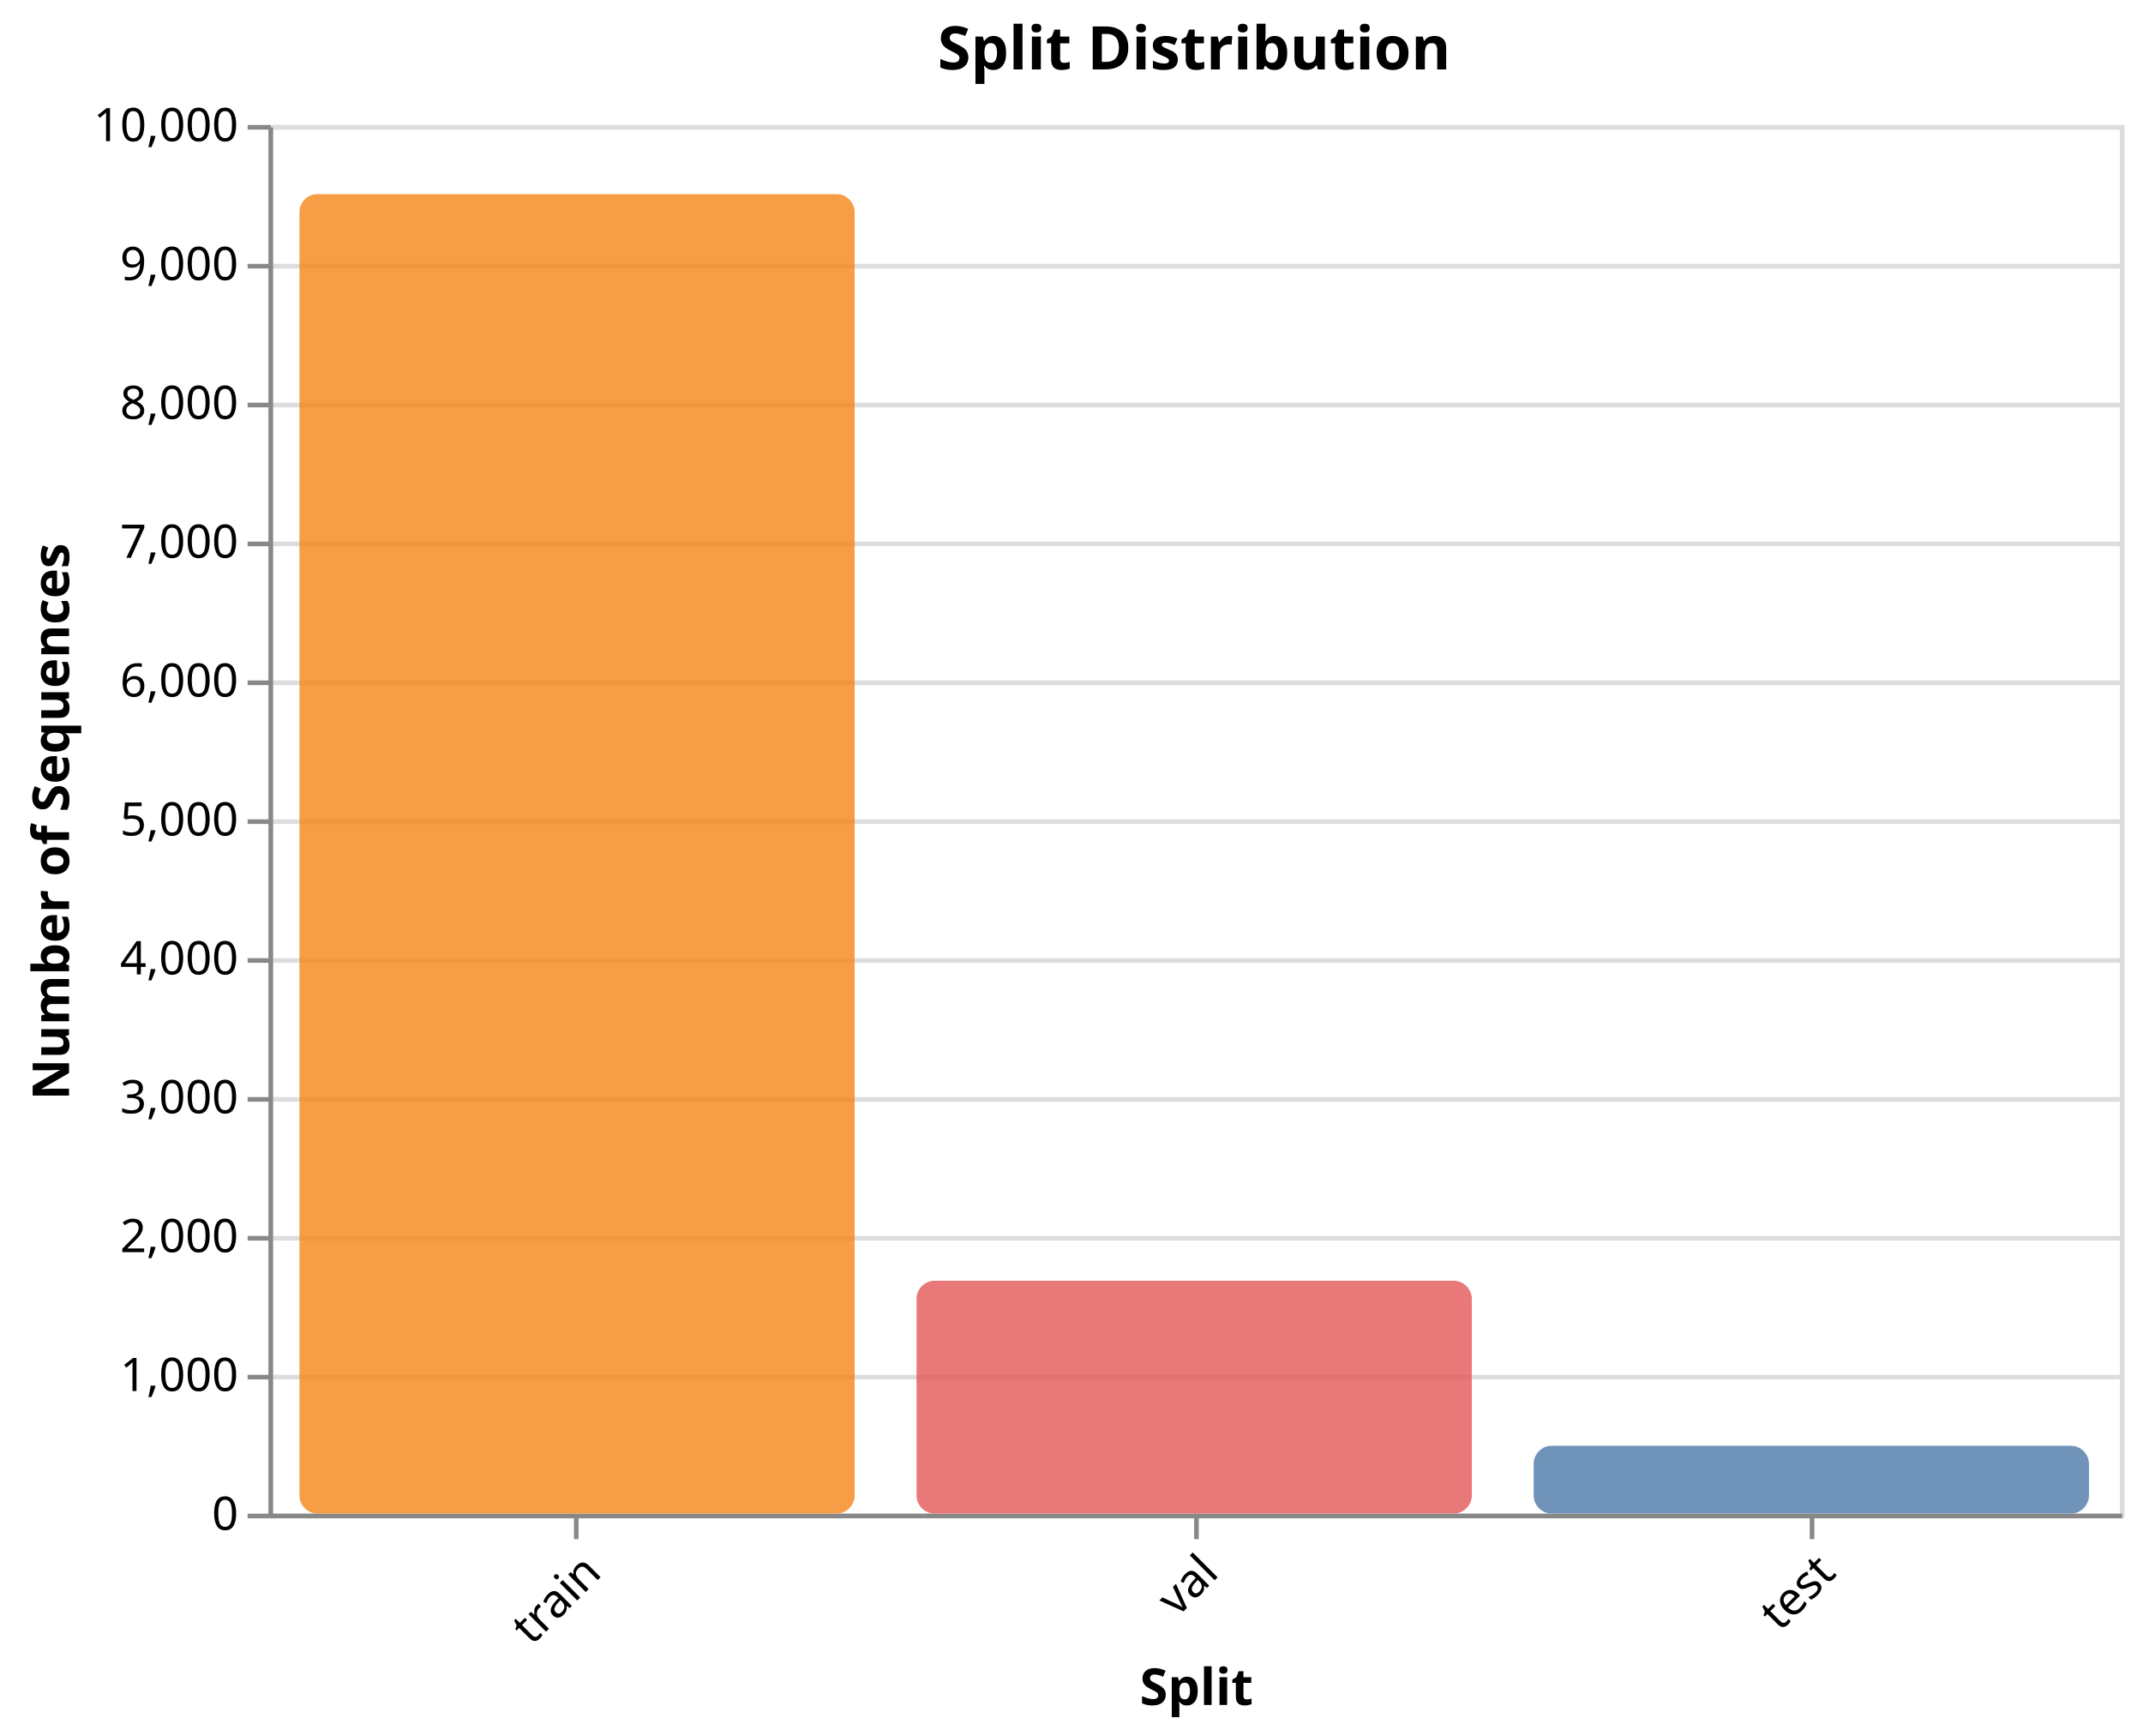
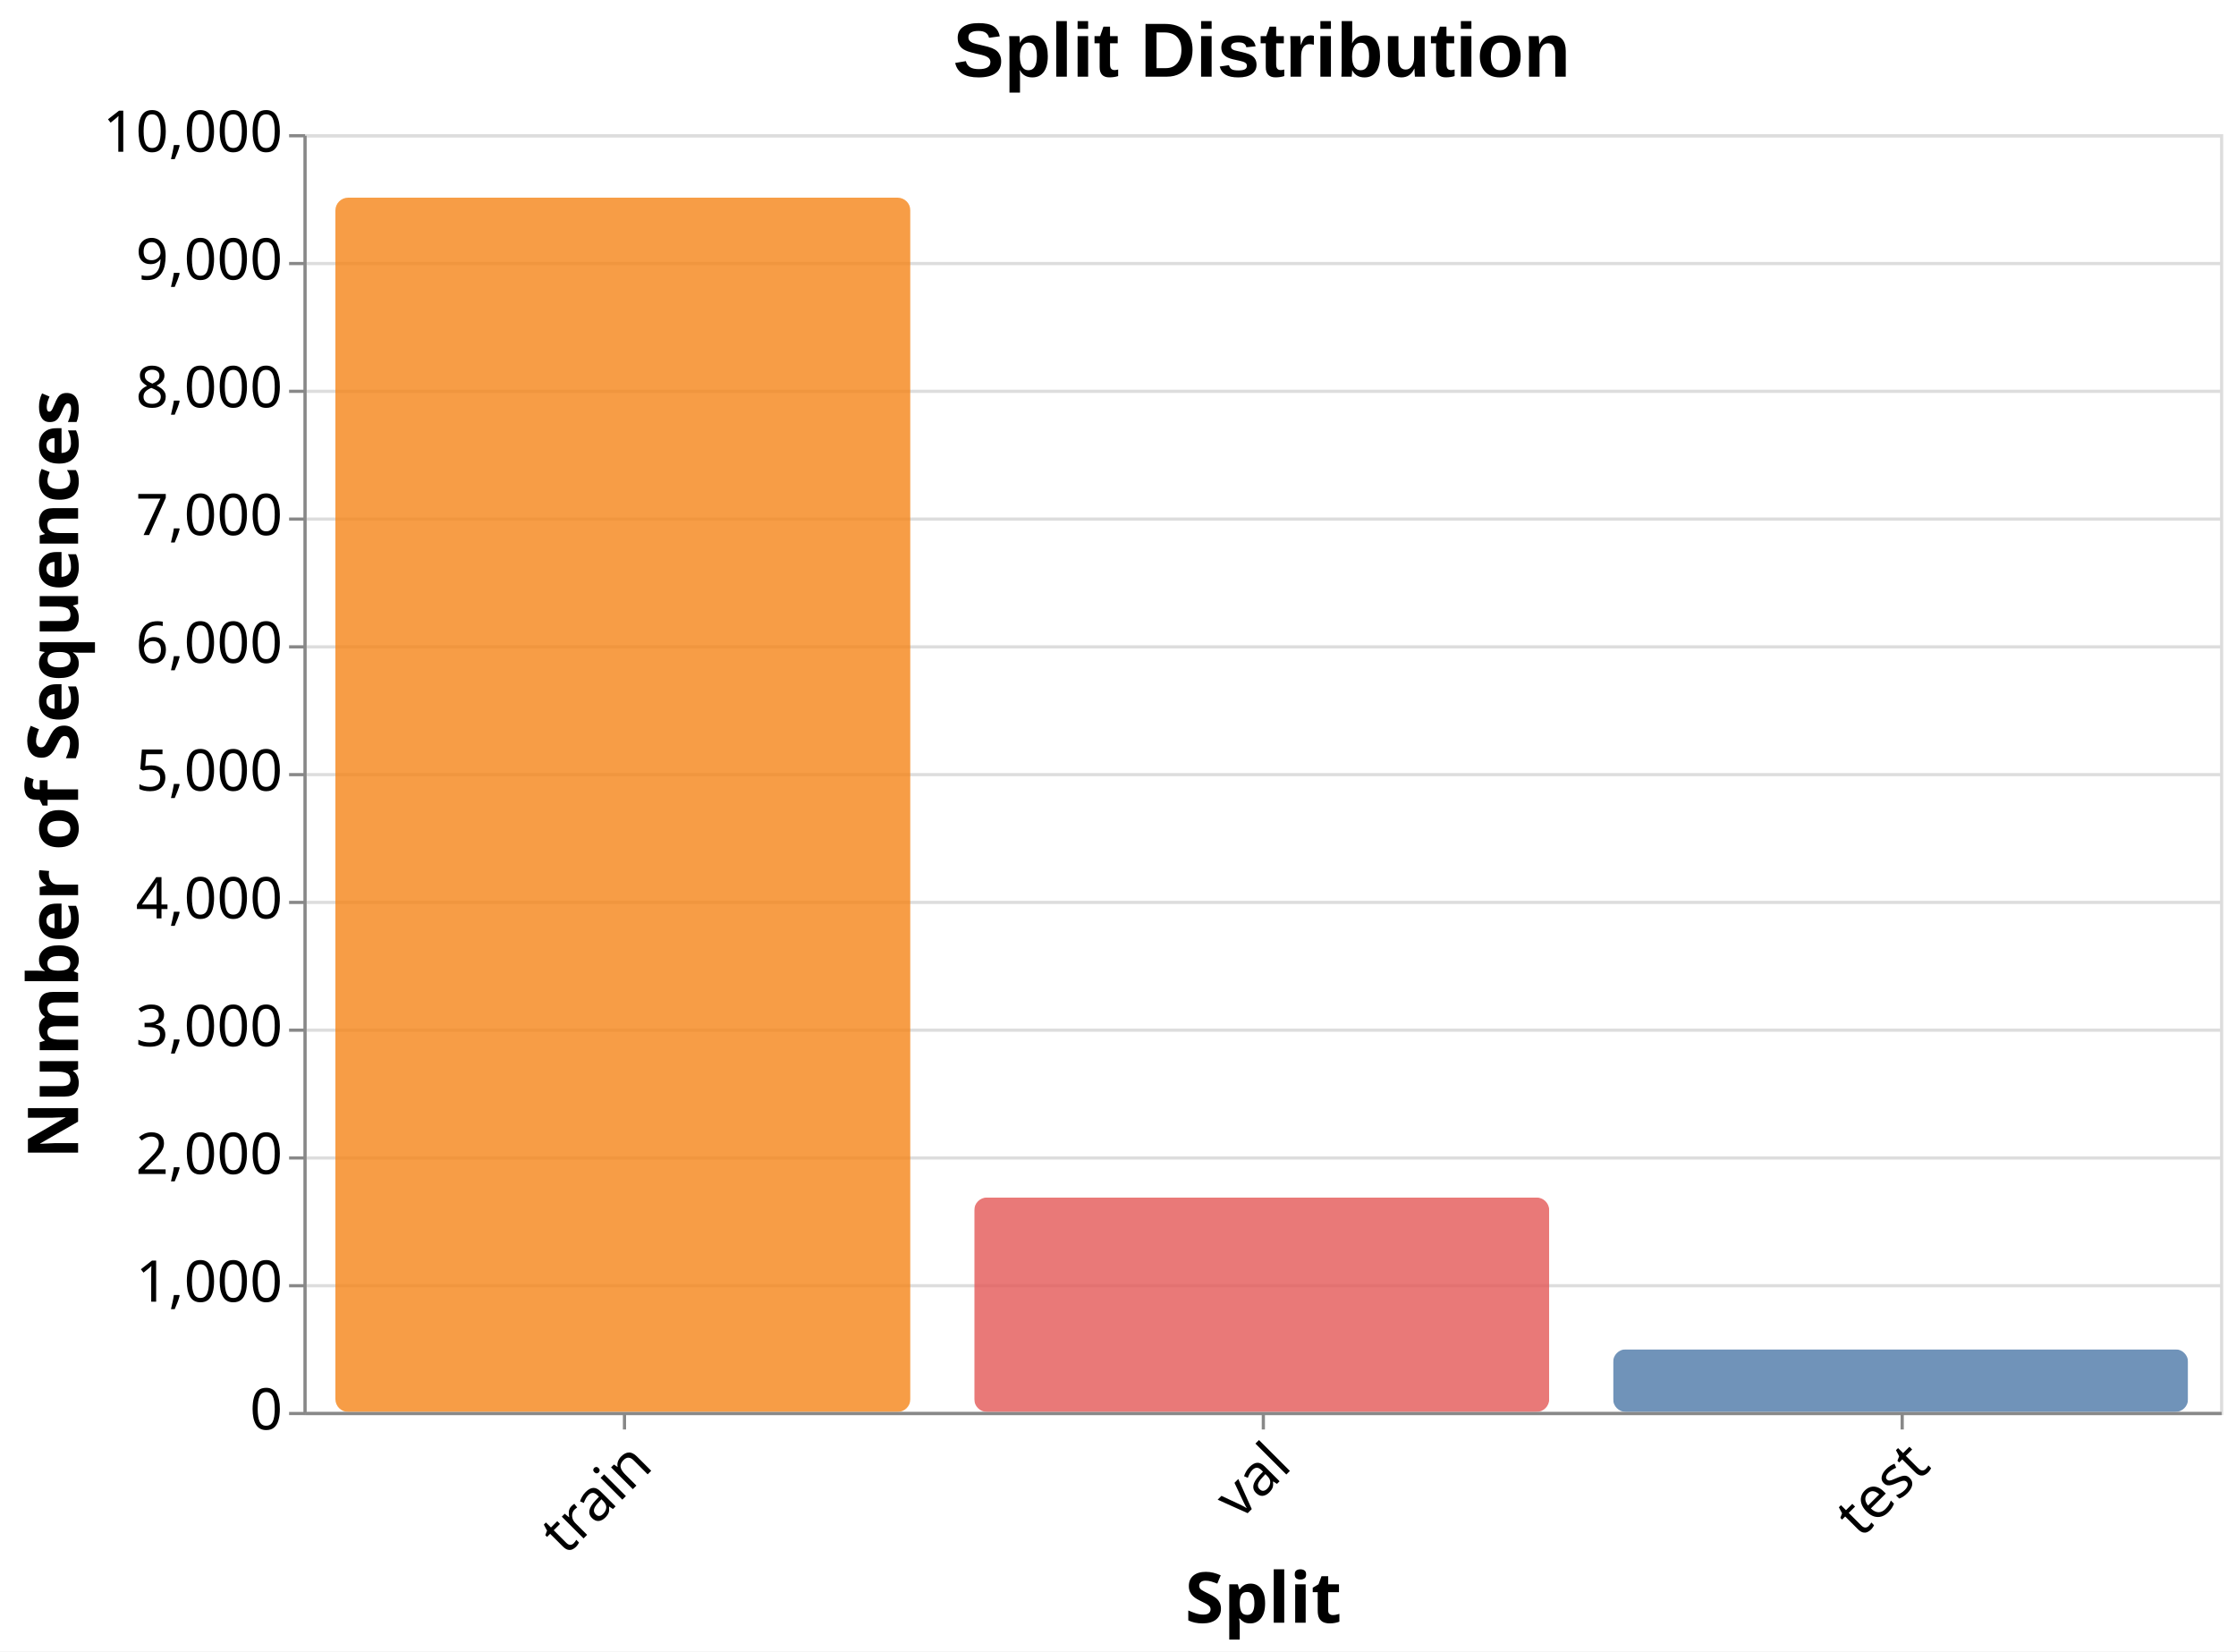
- <svg xmlns="http://www.w3.org/2000/svg" version="1.1" class="marks" width="463" height="375" viewBox="0 0 463 375">
-   <rect width="463" height="375" fill="white" />
-   <g fill="none" stroke-miterlimit="10" transform="translate(58,27)">
+ <svg xmlns="http://www.w3.org/2000/svg" version="1.1" class="marks" width="700" height="517" viewBox="0 0 700 517">
+   <rect width="700" height="517" fill="white" />
+   <g fill="none" stroke-miterlimit="10" transform="translate(95,42)">
    <g class="mark-group role-frame root" role="graphics-object" aria-roledescription="group mark container">
      <g transform="translate(0,0)">
-         <path class="background" aria-hidden="true" d="M0.5,0.5h400v300h-400Z" stroke="#ddd" />
+         <path class="background" aria-hidden="true" d="M0.5,0.5h600v400h-600Z" stroke="#ddd" />
        <g>
          <g class="mark-group role-axis" aria-hidden="true">
            <g transform="translate(0.5,0.5)">
              <path class="background" aria-hidden="true" d="M0,0h0v0h0Z" pointer-events="none" />
              <g>
                <g class="mark-rule role-axis-grid" pointer-events="none">
-                   <line transform="translate(0,300)" x2="400" y2="0" stroke="#ddd" stroke-width="1" opacity="1" />
-                   <line transform="translate(0,270)" x2="400" y2="0" stroke="#ddd" stroke-width="1" opacity="1" />
-                   <line transform="translate(0,240)" x2="400" y2="0" stroke="#ddd" stroke-width="1" opacity="1" />
-                   <line transform="translate(0,210)" x2="400" y2="0" stroke="#ddd" stroke-width="1" opacity="1" />
-                   <line transform="translate(0,180)" x2="400" y2="0" stroke="#ddd" stroke-width="1" opacity="1" />
-                   <line transform="translate(0,150)" x2="400" y2="0" stroke="#ddd" stroke-width="1" opacity="1" />
-                   <line transform="translate(0,120)" x2="400" y2="0" stroke="#ddd" stroke-width="1" opacity="1" />
-                   <line transform="translate(0,90)" x2="400" y2="0" stroke="#ddd" stroke-width="1" opacity="1" />
-                   <line transform="translate(0,60)" x2="400" y2="0" stroke="#ddd" stroke-width="1" opacity="1" />
-                   <line transform="translate(0,30)" x2="400" y2="0" stroke="#ddd" stroke-width="1" opacity="1" />
-                   <line transform="translate(0,0)" x2="400" y2="0" stroke="#ddd" stroke-width="1" opacity="1" />
+                   <line transform="translate(0,400)" x2="600" y2="0" stroke="#ddd" stroke-width="1" opacity="1" />
+                   <line transform="translate(0,360)" x2="600" y2="0" stroke="#ddd" stroke-width="1" opacity="1" />
+                   <line transform="translate(0,320)" x2="600" y2="0" stroke="#ddd" stroke-width="1" opacity="1" />
+                   <line transform="translate(0,280)" x2="600" y2="0" stroke="#ddd" stroke-width="1" opacity="1" />
+                   <line transform="translate(0,240)" x2="600" y2="0" stroke="#ddd" stroke-width="1" opacity="1" />
+                   <line transform="translate(0,200)" x2="600" y2="0" stroke="#ddd" stroke-width="1" opacity="1" />
+                   <line transform="translate(0,160)" x2="600" y2="0" stroke="#ddd" stroke-width="1" opacity="1" />
+                   <line transform="translate(0,120)" x2="600" y2="0" stroke="#ddd" stroke-width="1" opacity="1" />
+                   <line transform="translate(0,80)" x2="600" y2="0" stroke="#ddd" stroke-width="1" opacity="1" />
+                   <line transform="translate(0,40)" x2="600" y2="0" stroke="#ddd" stroke-width="1" opacity="1" />
+                   <line transform="translate(0,0)" x2="600" y2="0" stroke="#ddd" stroke-width="1" opacity="1" />
                </g>
              </g>
              <path class="foreground" aria-hidden="true" d="" pointer-events="none" display="none" />
            </g>
          </g>
          <g class="mark-group role-axis" role="graphics-symbol" aria-roledescription="axis" aria-label="X-axis titled 'Split' for a discrete scale with 3 values: train, val, test">
-             <g transform="translate(0.5,300.5)">
+             <g transform="translate(0.5,400.5)">
              <path class="background" aria-hidden="true" d="M0,0h0v0h0Z" pointer-events="none" />
              <g>
                <g class="mark-rule role-axis-tick" pointer-events="none">
-                   <line transform="translate(66,0)" x2="0" y2="5" stroke="#888" stroke-width="1" opacity="1" />
-                   <line transform="translate(200,0)" x2="0" y2="5" stroke="#888" stroke-width="1" opacity="1" />
-                   <line transform="translate(333,0)" x2="0" y2="5" stroke="#888" stroke-width="1" opacity="1" />
+                   <line transform="translate(100,0)" x2="0" y2="5" stroke="#888" stroke-width="1" opacity="1" />
+                   <line transform="translate(300,0)" x2="0" y2="5" stroke="#888" stroke-width="1" opacity="1" />
+                   <line transform="translate(500,0)" x2="0" y2="5" stroke="#888" stroke-width="1" opacity="1" />
                </g>
                <g class="mark-text role-axis-label" pointer-events="none">
-                   <text text-anchor="end" transform="translate(66.16667,7) rotate(315) translate(0,8)" font-family="sans-serif" font-size="10px" fill="#000" opacity="1">train</text>
-                   <text text-anchor="end" transform="translate(199.5,7) rotate(315) translate(0,8)" font-family="sans-serif" font-size="10px" fill="#000" opacity="1">val</text>
-                   <text text-anchor="end" transform="translate(332.8333,7) rotate(315) translate(0,8)" font-family="sans-serif" font-size="10px" fill="#000" opacity="1">test</text>
+                   <text text-anchor="end" transform="translate(99.5,7) rotate(315) translate(0,14)" font-family="sans-serif" font-size="18px" fill="#000" opacity="1">train</text>
+                   <text text-anchor="end" transform="translate(299.5,7) rotate(315) translate(0,14)" font-family="sans-serif" font-size="18px" fill="#000" opacity="1">val</text>
+                   <text text-anchor="end" transform="translate(499.5,7) rotate(315) translate(0,14)" font-family="sans-serif" font-size="18px" fill="#000" opacity="1">test</text>
                </g>
                <g class="mark-rule role-axis-domain" pointer-events="none">
-                   <line transform="translate(0,0)" x2="400" y2="0" stroke="#888" stroke-width="1" opacity="1" />
+                   <line transform="translate(0,0)" x2="600" y2="0" stroke="#888" stroke-width="1" opacity="1" />
                </g>
                <g class="mark-text role-axis-title" pointer-events="none">
-                   <text text-anchor="middle" transform="translate(200,40.8265)" font-family="sans-serif" font-size="11px" font-weight="bold" fill="#000" opacity="1">Split</text>
+                   <text text-anchor="middle" transform="translate(300,65.48771)" font-family="sans-serif" font-size="22px" font-weight="bold" fill="#000" opacity="1">Split</text>
                </g>
              </g>
              <path class="foreground" aria-hidden="true" d="" pointer-events="none" display="none" />
            </g>
          </g>
          <g class="mark-group role-axis" role="graphics-symbol" aria-roledescription="axis" aria-label="Y-axis titled 'Number of Sequences' for a linear scale with values from 0 to 10,000">
            <g transform="translate(0.5,0.5)">
              <path class="background" aria-hidden="true" d="M0,0h0v0h0Z" pointer-events="none" />
              <g>
                <g class="mark-rule role-axis-tick" pointer-events="none">
-                   <line transform="translate(0,300)" x2="-5" y2="0" stroke="#888" stroke-width="1" opacity="1" />
-                   <line transform="translate(0,270)" x2="-5" y2="0" stroke="#888" stroke-width="1" opacity="1" />
+                   <line transform="translate(0,400)" x2="-5" y2="0" stroke="#888" stroke-width="1" opacity="1" />
+                   <line transform="translate(0,360)" x2="-5" y2="0" stroke="#888" stroke-width="1" opacity="1" />
+                   <line transform="translate(0,320)" x2="-5" y2="0" stroke="#888" stroke-width="1" opacity="1" />
+                   <line transform="translate(0,280)" x2="-5" y2="0" stroke="#888" stroke-width="1" opacity="1" />
                  <line transform="translate(0,240)" x2="-5" y2="0" stroke="#888" stroke-width="1" opacity="1" />
-                   <line transform="translate(0,210)" x2="-5" y2="0" stroke="#888" stroke-width="1" opacity="1" />
-                   <line transform="translate(0,180)" x2="-5" y2="0" stroke="#888" stroke-width="1" opacity="1" />
-                   <line transform="translate(0,150)" x2="-5" y2="0" stroke="#888" stroke-width="1" opacity="1" />
+                   <line transform="translate(0,200)" x2="-5" y2="0" stroke="#888" stroke-width="1" opacity="1" />
+                   <line transform="translate(0,160)" x2="-5" y2="0" stroke="#888" stroke-width="1" opacity="1" />
                  <line transform="translate(0,120)" x2="-5" y2="0" stroke="#888" stroke-width="1" opacity="1" />
-                   <line transform="translate(0,90)" x2="-5" y2="0" stroke="#888" stroke-width="1" opacity="1" />
-                   <line transform="translate(0,60)" x2="-5" y2="0" stroke="#888" stroke-width="1" opacity="1" />
-                   <line transform="translate(0,30)" x2="-5" y2="0" stroke="#888" stroke-width="1" opacity="1" />
+                   <line transform="translate(0,80)" x2="-5" y2="0" stroke="#888" stroke-width="1" opacity="1" />
+                   <line transform="translate(0,40)" x2="-5" y2="0" stroke="#888" stroke-width="1" opacity="1" />
                  <line transform="translate(0,0)" x2="-5" y2="0" stroke="#888" stroke-width="1" opacity="1" />
                </g>
                <g class="mark-text role-axis-label" pointer-events="none">
-                   <text text-anchor="end" transform="translate(-7,303)" font-family="sans-serif" font-size="10px" fill="#000" opacity="1">0</text>
-                   <text text-anchor="end" transform="translate(-7,273)" font-family="sans-serif" font-size="10px" fill="#000" opacity="1">1,000</text>
-                   <text text-anchor="end" transform="translate(-7,243)" font-family="sans-serif" font-size="10px" fill="#000" opacity="1">2,000</text>
-                   <text text-anchor="end" transform="translate(-7,213)" font-family="sans-serif" font-size="10px" fill="#000" opacity="1">3,000</text>
-                   <text text-anchor="end" transform="translate(-7,183)" font-family="sans-serif" font-size="10px" fill="#000" opacity="1">4,000</text>
-                   <text text-anchor="end" transform="translate(-7,153)" font-family="sans-serif" font-size="10px" fill="#000" opacity="1">5,000</text>
-                   <text text-anchor="end" transform="translate(-7,123)" font-family="sans-serif" font-size="10px" fill="#000" opacity="1">6,000</text>
-                   <text text-anchor="end" transform="translate(-7,93)" font-family="sans-serif" font-size="10px" fill="#000" opacity="1">7,000</text>
-                   <text text-anchor="end" transform="translate(-7,63)" font-family="sans-serif" font-size="10px" fill="#000" opacity="1">8,000</text>
-                   <text text-anchor="end" transform="translate(-7,33)" font-family="sans-serif" font-size="10px" fill="#000" opacity="1">9,000</text>
-                   <text text-anchor="end" transform="translate(-7,3)" font-family="sans-serif" font-size="10px" fill="#000" opacity="1">10,000</text>
+                   <text text-anchor="end" transform="translate(-7,405)" font-family="sans-serif" font-size="18px" fill="#000" opacity="1">0</text>
+                   <text text-anchor="end" transform="translate(-7,365)" font-family="sans-serif" font-size="18px" fill="#000" opacity="1">1,000</text>
+                   <text text-anchor="end" transform="translate(-7,325)" font-family="sans-serif" font-size="18px" fill="#000" opacity="1">2,000</text>
+                   <text text-anchor="end" transform="translate(-7,285)" font-family="sans-serif" font-size="18px" fill="#000" opacity="1">3,000</text>
+                   <text text-anchor="end" transform="translate(-7,245)" font-family="sans-serif" font-size="18px" fill="#000" opacity="1">4,000</text>
+                   <text text-anchor="end" transform="translate(-7,205)" font-family="sans-serif" font-size="18px" fill="#000" opacity="1">5,000</text>
+                   <text text-anchor="end" transform="translate(-7,165)" font-family="sans-serif" font-size="18px" fill="#000" opacity="1">6,000</text>
+                   <text text-anchor="end" transform="translate(-7,125)" font-family="sans-serif" font-size="18px" fill="#000" opacity="1">7,000</text>
+                   <text text-anchor="end" transform="translate(-7,85)" font-family="sans-serif" font-size="18px" fill="#000" opacity="1">8,000</text>
+                   <text text-anchor="end" transform="translate(-7,45)" font-family="sans-serif" font-size="18px" fill="#000" opacity="1">9,000</text>
+                   <text text-anchor="end" transform="translate(-7,5)" font-family="sans-serif" font-size="18px" fill="#000" opacity="1">10,000</text>
                </g>
                <g class="mark-rule role-axis-domain" pointer-events="none">
-                   <line transform="translate(0,300)" x2="0" y2="-300" stroke="#888" stroke-width="1" opacity="1" />
+                   <line transform="translate(0,400)" x2="0" y2="-400" stroke="#888" stroke-width="1" opacity="1" />
                </g>
                <g class="mark-text role-axis-title" pointer-events="none">
-                   <text text-anchor="middle" transform="translate(-41.58594,150) rotate(-90) translate(0,-2)" font-family="sans-serif" font-size="11px" font-weight="bold" fill="#000" opacity="1">Number of Sequences</text>
+                   <text text-anchor="middle" transform="translate(-66.05469,200) rotate(-90) translate(0,-5)" font-family="sans-serif" font-size="22px" font-weight="bold" fill="#000" opacity="1">Number of Sequences</text>
                </g>
              </g>
              <path class="foreground" aria-hidden="true" d="" pointer-events="none" display="none" />
            </g>
          </g>
          <g class="mark-group role-scope" role="graphics-object" aria-roledescription="group mark container">
-             <g transform="translate(6.666667,14.91)">
-               <path class="background" aria-hidden="true" d="M4,0L116,0C118.208,0,120,1.792,120,4L120,281.09C120,283.298,118.208,285.09,116,285.09L4,285.09C1.792,285.09,0,283.298,0,281.09L0,4C0,1.792,1.792,0,4,0Z" />
+             <g transform="translate(10,19.88)">
+               <path class="background" aria-hidden="true" d="M4,0L176,0C178.208,0,180,1.792,180,4L180,376.12C180,378.328,178.208,380.12,176,380.12L4,380.12C1.792,380.12,0,378.328,0,376.12L0,4C0,1.792,1.792,0,4,0Z" />
              <g clip-path="url(#clip110)">
                <g class="mark-group role-scope" role="graphics-object" aria-roledescription="group mark container">
-                   <g transform="translate(0,-14.91)">
-                     <path class="background" aria-hidden="true" d="M0,0h120v0h-120Z" />
+                   <g transform="translate(0,-19.88)">
+                     <path class="background" aria-hidden="true" d="M0,0h180v0h-180Z" />
                    <g>
                      <g class="mark-rect role-mark marks" role="graphics-object" aria-roledescription="rect mark container">
-                         <path aria-label="Split: train; Number of Sequences: 9503; split: train; Count: 9503; Percentage: 81.4" role="graphics-symbol" aria-roledescription="bar" d="M0,14.91h120v285.09h-120Z" fill="#f58518" opacity="0.8" />
+                         <path aria-label="Split: train; Number of Sequences: 9503; split: train; Count: 9503; Percentage: 81.4" role="graphics-symbol" aria-roledescription="bar" d="M0,19.88h180v380.12h-180Z" fill="#f58518" opacity="0.8" />
                      </g>
                    </g>
                    <path class="foreground" aria-hidden="true" d="" display="none" />
                  </g>
                </g>
              </g>
              <path class="foreground" aria-hidden="true" d="" display="none" />
            </g>
-             <g transform="translate(140,249.66)">
-               <path class="background" aria-hidden="true" d="M4,0L116,0C118.208,0,120,1.792,120,4L120,46.34C120,48.548,118.208,50.34,116,50.34L4,50.34C1.792,50.34,0,48.548,0,46.34L0,4C0,1.792,1.792,0,4,0Z" />
+             <g transform="translate(210,332.88)">
+               <path class="background" aria-hidden="true" d="M4,0L176,0C178.208,0,180,1.792,180,4L180,63.12C180,65.328,178.208,67.12,176,67.12L4,67.12C1.792,67.12,0,65.328,0,63.12L0,4C0,1.792,1.792,0,4,0Z" />
              <g clip-path="url(#clip111)">
                <g class="mark-group role-scope" role="graphics-object" aria-roledescription="group mark container">
-                   <g transform="translate(0,-249.66)">
-                     <path class="background" aria-hidden="true" d="M0,0h120v0h-120Z" />
+                   <g transform="translate(0,-332.88)">
+                     <path class="background" aria-hidden="true" d="M0,0h180v0h-180Z" />
                    <g>
                      <g class="mark-rect role-mark marks" role="graphics-object" aria-roledescription="rect mark container">
-                         <path aria-label="Split: val; Number of Sequences: 1678; split: val; Count: 1678; Percentage: 14.4" role="graphics-symbol" aria-roledescription="bar" d="M0,249.66h120v50.34h-120Z" fill="#e45756" opacity="0.8" />
+                         <path aria-label="Split: val; Number of Sequences: 1678; split: val; Count: 1678; Percentage: 14.4" role="graphics-symbol" aria-roledescription="bar" d="M0,332.88h180v67.12h-180Z" fill="#e45756" opacity="0.8" />
                      </g>
                    </g>
                    <path class="foreground" aria-hidden="true" d="" display="none" />
                  </g>
                </g>
              </g>
              <path class="foreground" aria-hidden="true" d="" display="none" />
            </g>
-             <g transform="translate(273.3333,285.3)">
-               <path class="background" aria-hidden="true" d="M4,0L116,0C118.208,0,120,1.792,120,4L120,10.7C120,12.908,118.208,14.7,116,14.7L4,14.7C1.792,14.7,0,12.908,0,10.7L0,4C0,1.792,1.792,0,4,0Z" />
+             <g transform="translate(410,380.4)">
+               <path class="background" aria-hidden="true" d="M4,0L176,0C178.208,0,180,1.792,180,4L180,15.6C180,17.808,178.208,19.6,176,19.6L4,19.6C1.792,19.6,0,17.808,0,15.6L0,4C0,1.792,1.792,0,4,0Z" />
              <g clip-path="url(#clip112)">
                <g class="mark-group role-scope" role="graphics-object" aria-roledescription="group mark container">
-                   <g transform="translate(0,-285.3)">
-                     <path class="background" aria-hidden="true" d="M0,0h120v0h-120Z" />
+                   <g transform="translate(0,-380.4)">
+                     <path class="background" aria-hidden="true" d="M0,0h180v0h-180Z" />
                    <g>
                      <g class="mark-rect role-mark marks" role="graphics-object" aria-roledescription="rect mark container">
-                         <path aria-label="Split: test; Number of Sequences: 490; split: test; Count: 490; Percentage: 4.2" role="graphics-symbol" aria-roledescription="bar" d="M0,285.3h120v14.7h-120Z" fill="#4c78a8" opacity="0.8" />
+                         <path aria-label="Split: test; Number of Sequences: 490; split: test; Count: 490; Percentage: 4.2" role="graphics-symbol" aria-roledescription="bar" d="M0,380.4h180v19.6h-180Z" fill="#4c78a8" opacity="0.8" />
                      </g>
                    </g>
                    <path class="foreground" aria-hidden="true" d="" display="none" />
                  </g>
                </g>
              </g>
              <path class="foreground" aria-hidden="true" d="" display="none" />
            </g>
          </g>
          <g class="mark-group role-title">
-             <g transform="translate(200,-22)">
+             <g transform="translate(300,-37)">
              <path class="background" aria-hidden="true" d="M0,0h0v0h0Z" pointer-events="none" />
              <g>
                <g class="mark-text role-title-text" role="graphics-symbol" aria-roledescription="title" aria-label="Title text 'Split Distribution'" pointer-events="none">
-                   <text text-anchor="middle" transform="translate(0,10)" font-family="sans-serif" font-size="13px" font-weight="bold" fill="#000" opacity="1">Split Distribution</text>
+                   <text text-anchor="middle" transform="translate(0,19)" font-family="Liberation Sans" font-size="24px" font-weight="bold" fill="#000" opacity="1">Split Distribution</text>
                </g>
              </g>
              <path class="foreground" aria-hidden="true" d="" pointer-events="none" display="none" />
            </g>
          </g>
        </g>
        <path class="foreground" aria-hidden="true" d="" display="none" />
      </g>
    </g>
  </g>
  <defs>
    <clipPath id="clip110">
-       <path d="M4,0L116,0C118.208,0,120,1.792,120,4L120,281.09C120,283.298,118.208,285.09,116,285.09L4,285.09C1.792,285.09,0,283.298,0,281.09L0,4C0,1.792,1.792,0,4,0Z" />
+       <path d="M4,0L176,0C178.208,0,180,1.792,180,4L180,376.12C180,378.328,178.208,380.12,176,380.12L4,380.12C1.792,380.12,0,378.328,0,376.12L0,4C0,1.792,1.792,0,4,0Z" />
    </clipPath>
    <clipPath id="clip111">
-       <path d="M4,0L116,0C118.208,0,120,1.792,120,4L120,46.34C120,48.548,118.208,50.34,116,50.34L4,50.34C1.792,50.34,0,48.548,0,46.34L0,4C0,1.792,1.792,0,4,0Z" />
+       <path d="M4,0L176,0C178.208,0,180,1.792,180,4L180,63.12C180,65.328,178.208,67.12,176,67.12L4,67.12C1.792,67.12,0,65.328,0,63.12L0,4C0,1.792,1.792,0,4,0Z" />
    </clipPath>
    <clipPath id="clip112">
-       <path d="M4,0L116,0C118.208,0,120,1.792,120,4L120,10.7C120,12.908,118.208,14.7,116,14.7L4,14.7C1.792,14.7,0,12.908,0,10.7L0,4C0,1.792,1.792,0,4,0Z" />
+       <path d="M4,0L176,0C178.208,0,180,1.792,180,4L180,15.6C180,17.808,178.208,19.6,176,19.6L4,19.6C1.792,19.6,0,17.808,0,15.6L0,4C0,1.792,1.792,0,4,0Z" />
    </clipPath>
  </defs>
</svg>
